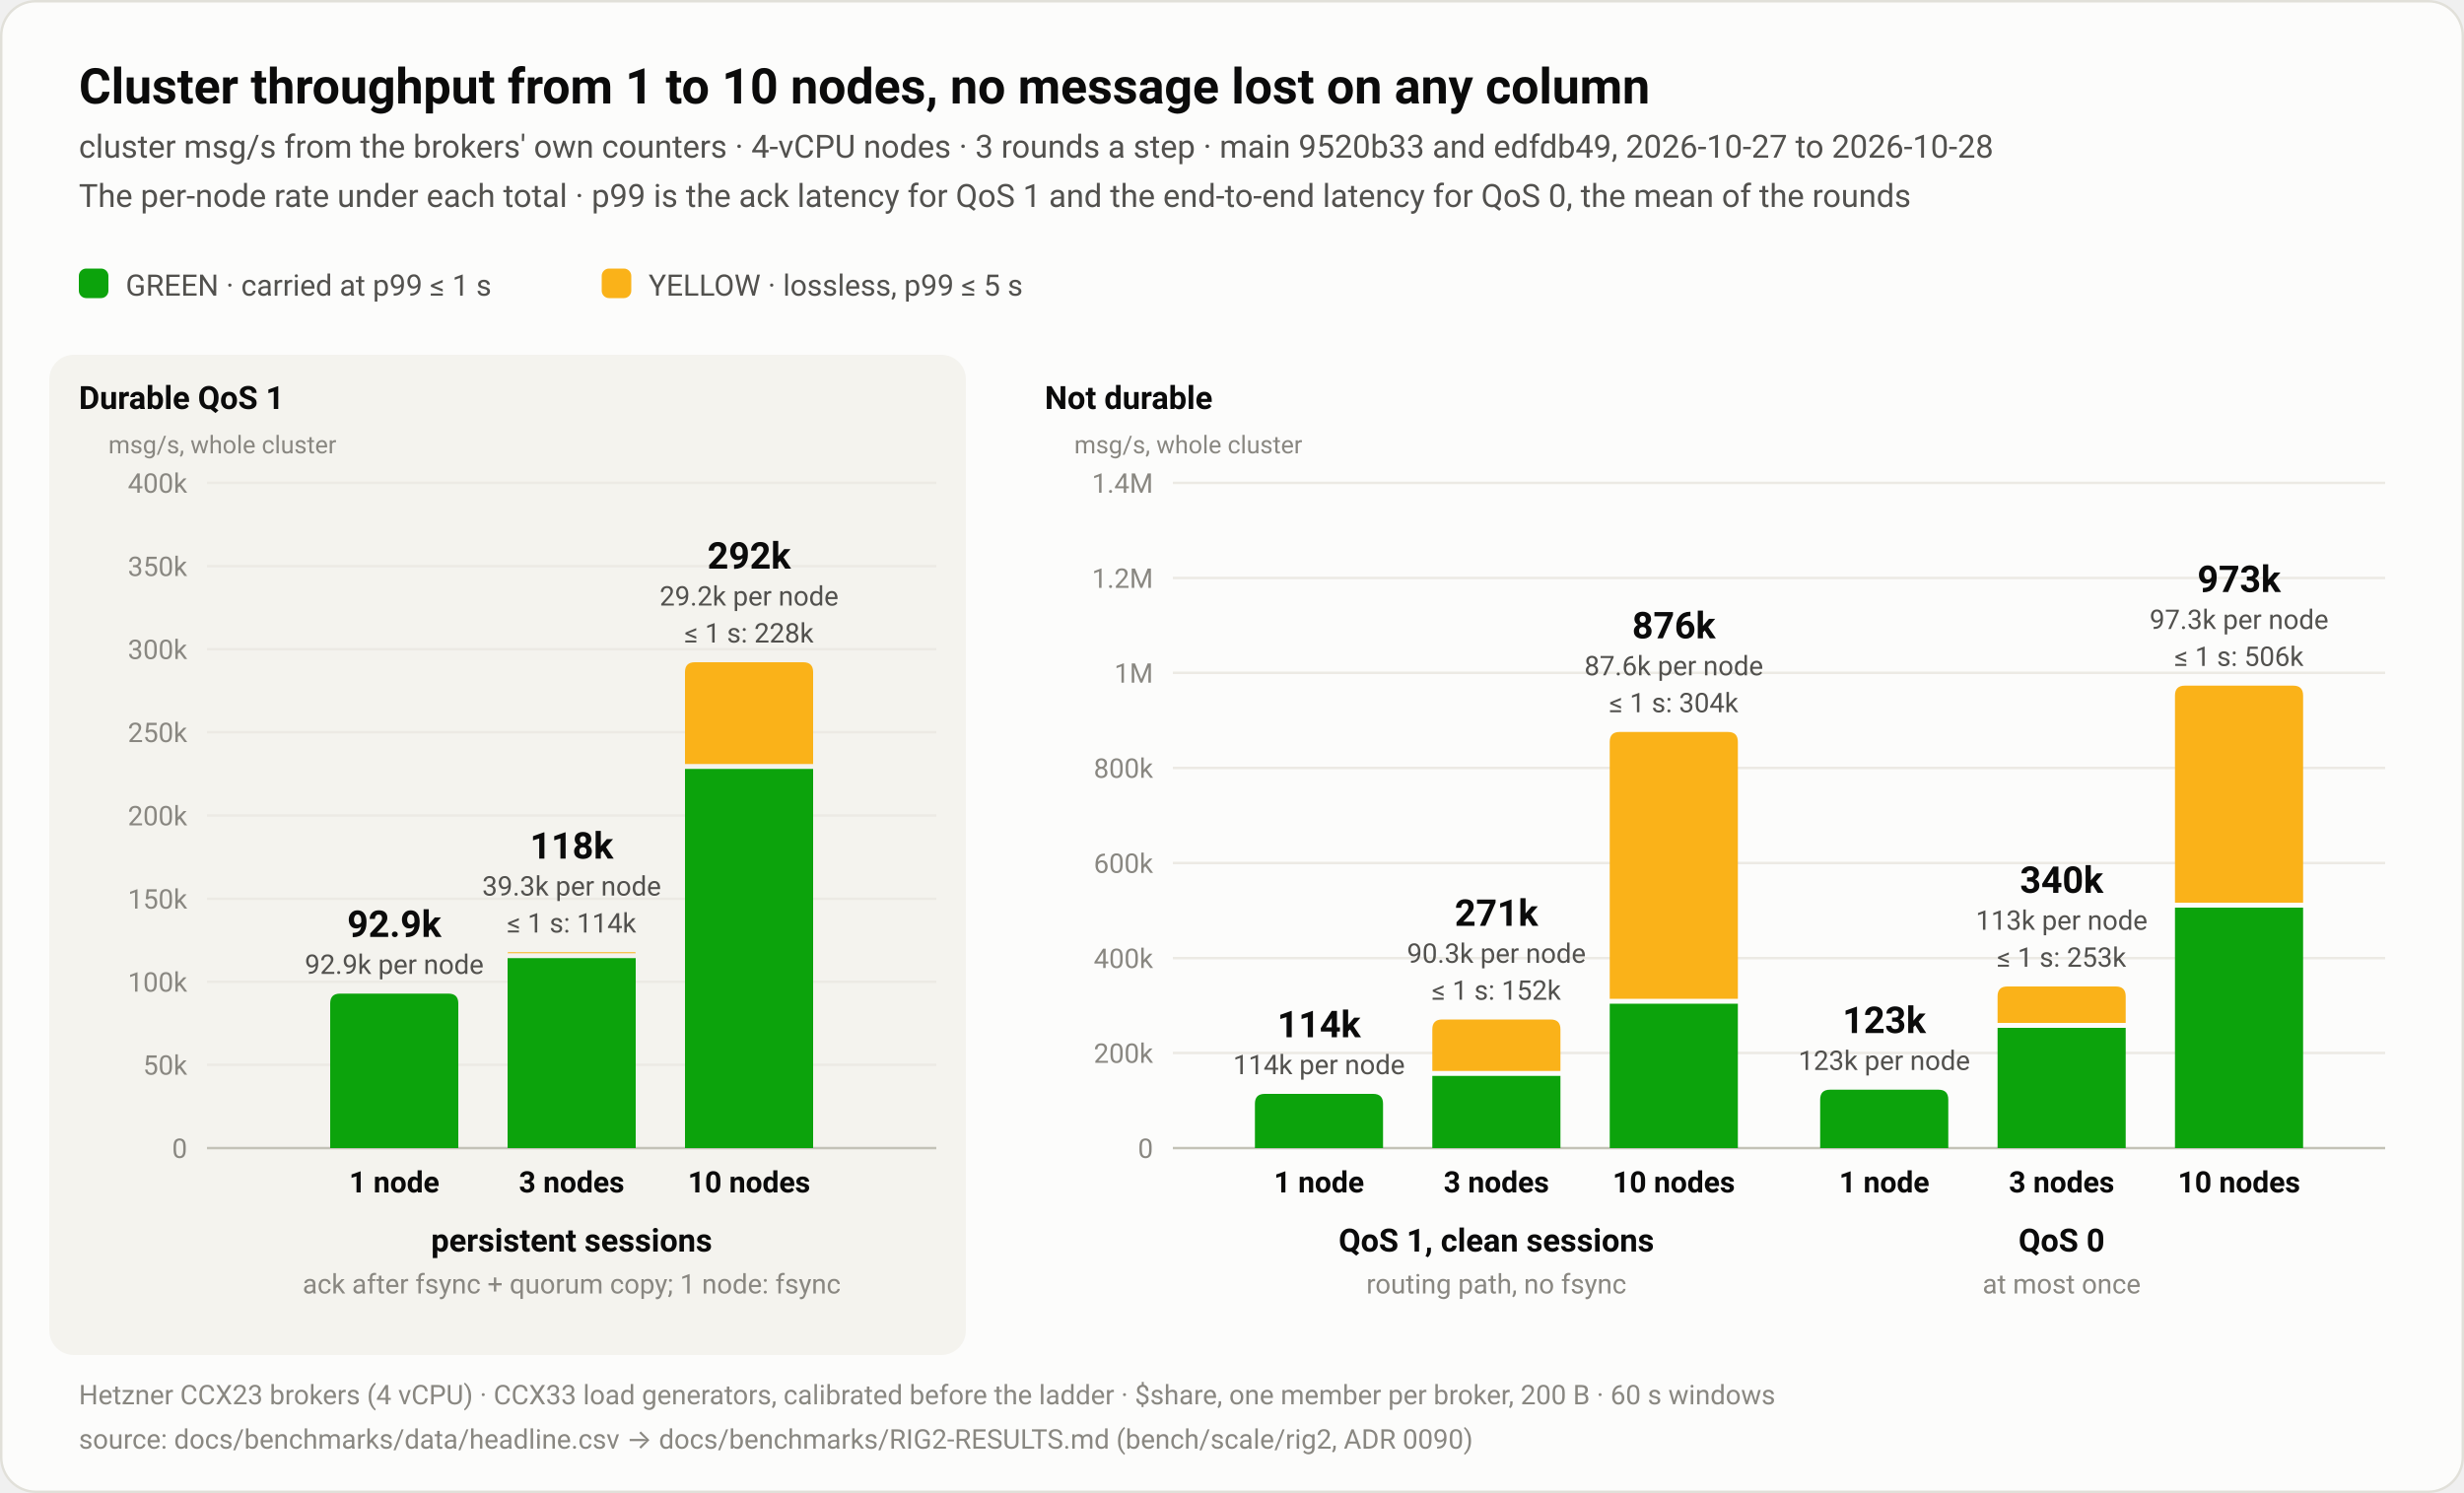
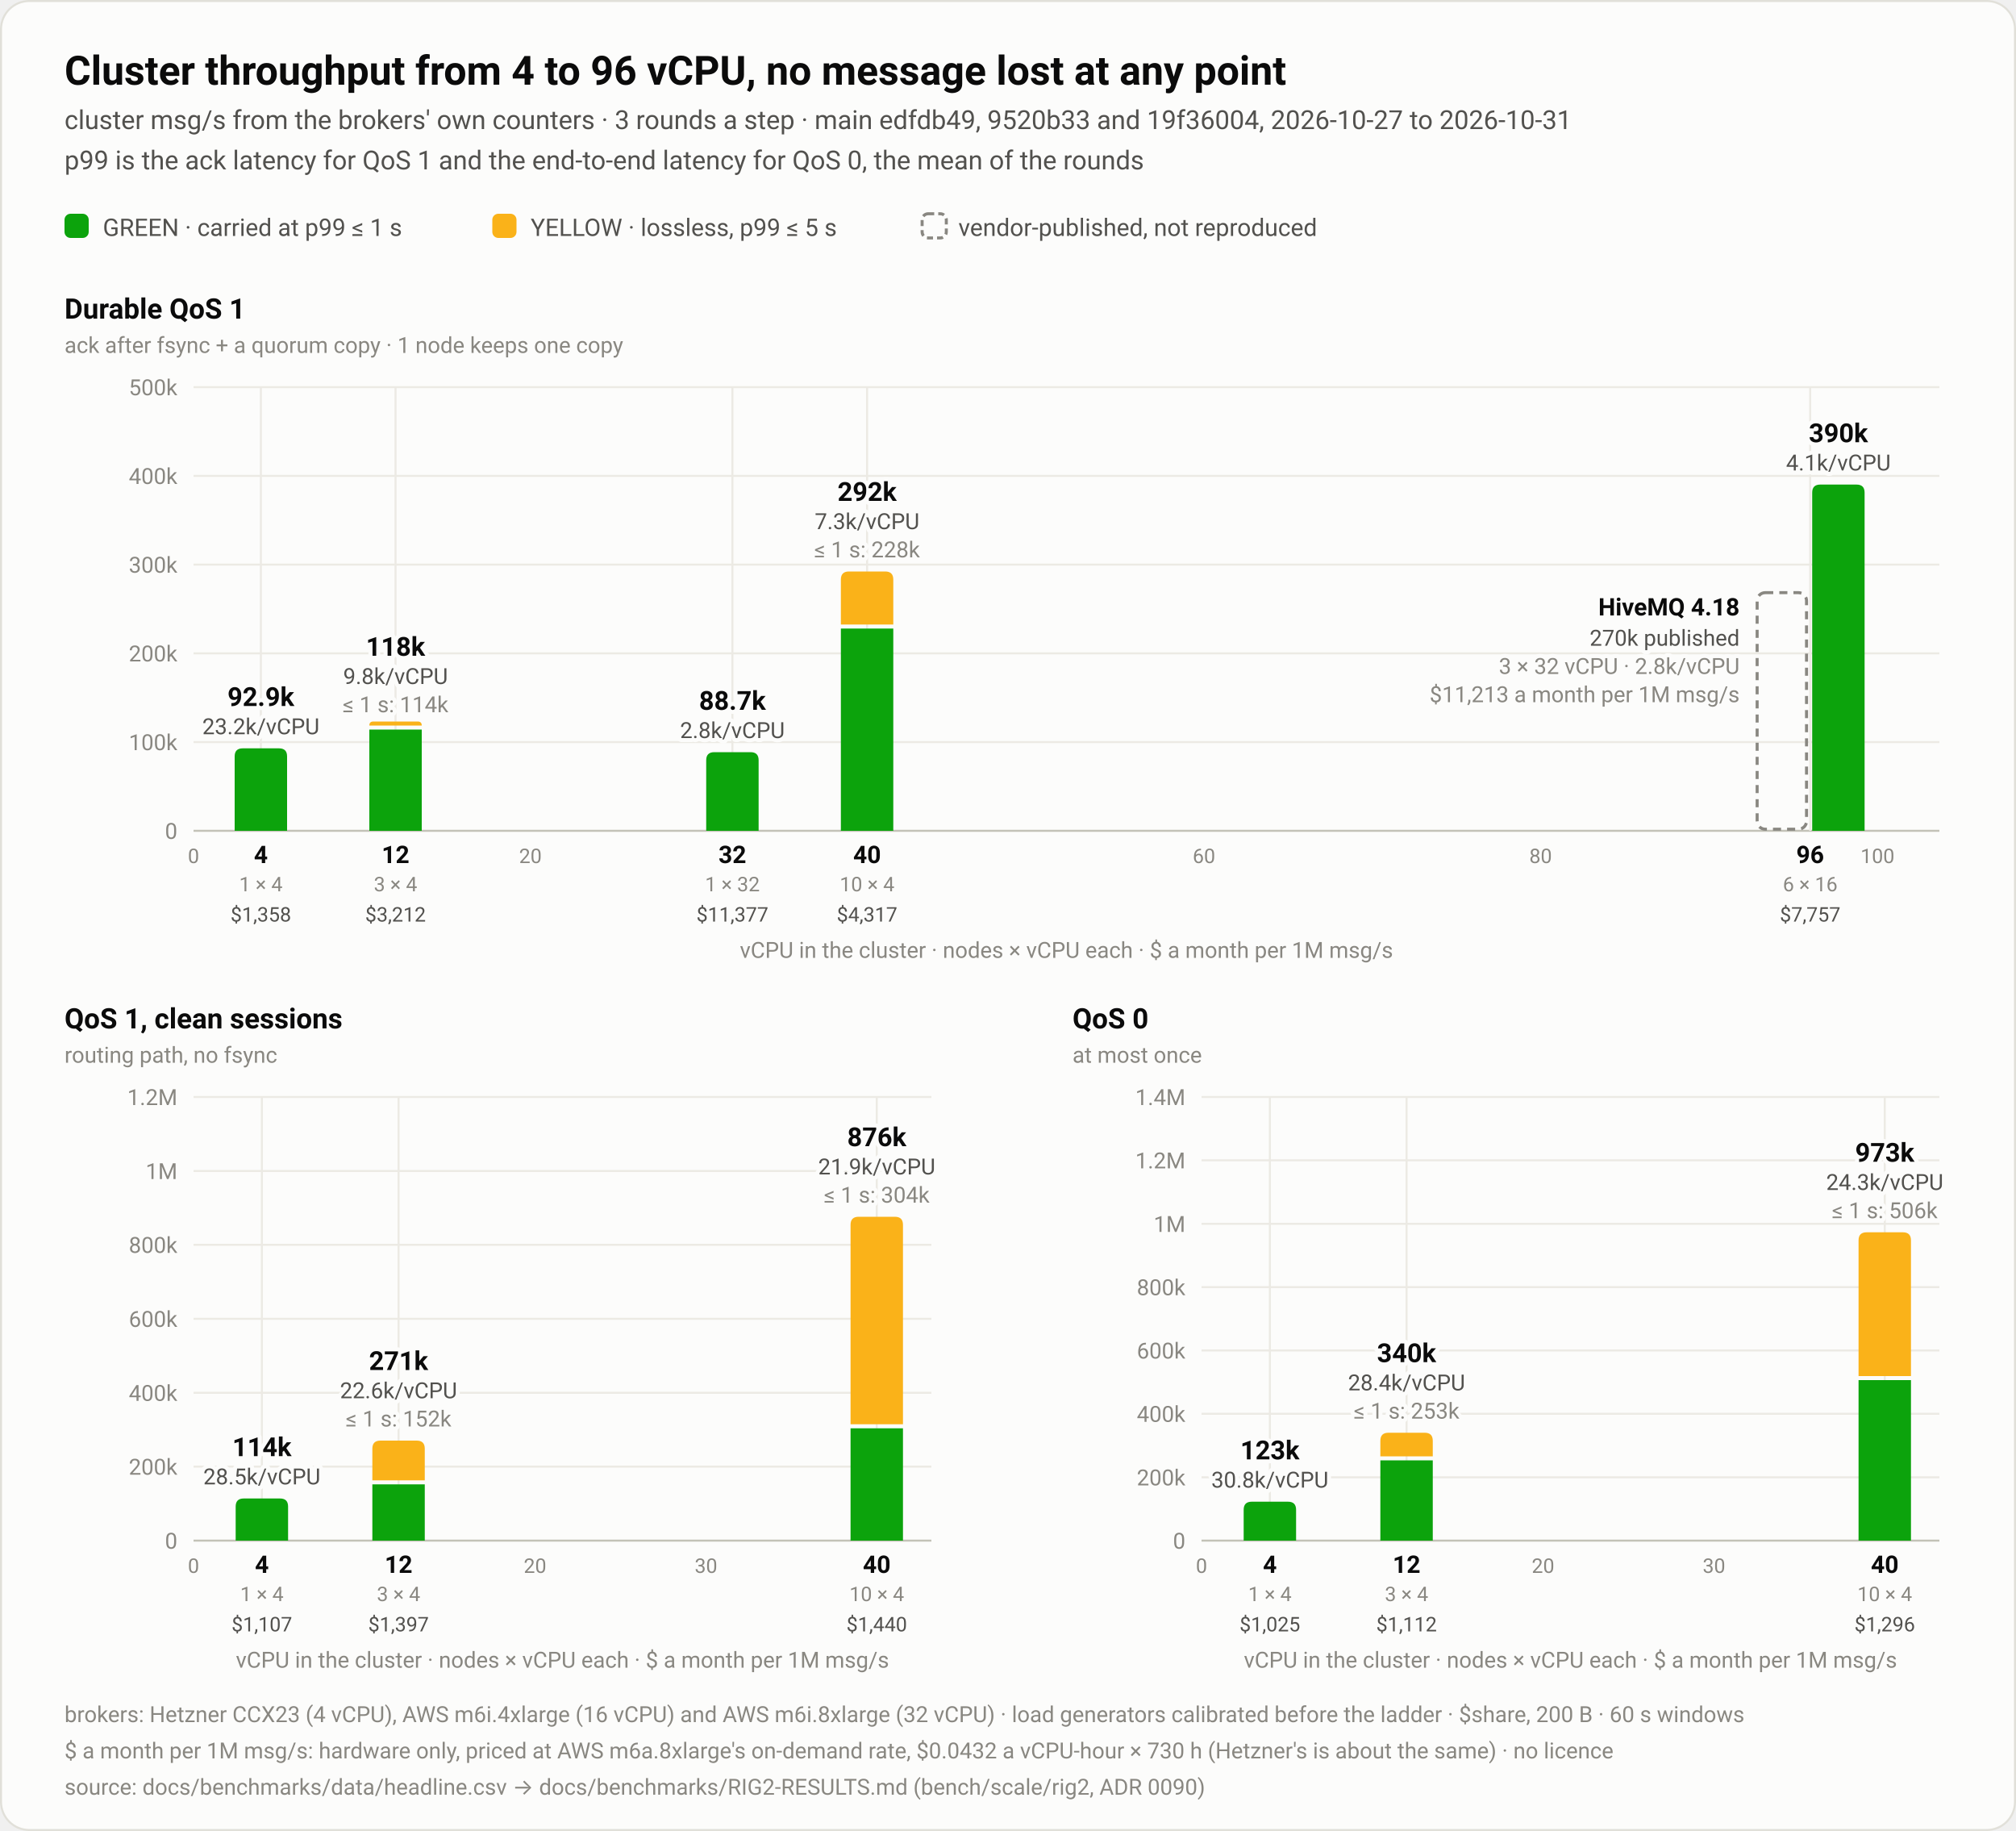
- <svg xmlns="http://www.w3.org/2000/svg" viewBox="0 0 1000 606" width="1000" height="606" role="img" aria-labelledby="t d">
+ <svg xmlns="http://www.w3.org/2000/svg" viewBox="0 0 1000 908" width="1000" height="908" role="img" aria-labelledby="t d">
  <style>text{font-family:system-ui,-apple-system,"Segoe UI",Roboto,sans-serif;font-kerning:normal}.num{font-variant-numeric:tabular-nums}.f-surface{fill:#fcfcfb}.k-surface{stroke:#fcfcfb}.f-border{fill:#e1e0d9}.k-border{stroke:#e1e0d9}.f-ink{fill:#0b0b0b}.k-ink{stroke:#0b0b0b}.f-ink2{fill:#52514e}.k-ink2{stroke:#52514e}.f-muted{fill:#898781}.k-muted{stroke:#898781}.f-grid{fill:#eceae4}.k-grid{stroke:#eceae4}.f-axis{fill:#c3c2b7}.k-axis{stroke:#c3c2b7}.f-good{fill:#0ca30c}.k-good{stroke:#0ca30c}.f-warn{fill:#fab219}.k-warn{stroke:#fab219}.f-crit{fill:#d03b3b}.k-crit{stroke:#d03b3b}.f-ghost{fill:#898781}.k-ghost{stroke:#898781}.f-s1{fill:#2a78d6}.k-s1{stroke:#2a78d6}.f-s2{fill:#eb6834}.k-s2{stroke:#eb6834}.f-s3{fill:#1baf7a}.k-s3{stroke:#1baf7a}.f-s4{fill:#4a3aa7}.k-s4{stroke:#4a3aa7}@media (prefers-color-scheme:dark){.f-surface{fill:#1a1a19}.k-surface{stroke:#1a1a19}.f-border{fill:#2c2c2a}.k-border{stroke:#2c2c2a}.f-ink{fill:#ffffff}.k-ink{stroke:#ffffff}.f-ink2{fill:#c3c2b7}.k-ink2{stroke:#c3c2b7}.f-muted{fill:#898781}.k-muted{stroke:#898781}.f-grid{fill:#262624}.k-grid{stroke:#262624}.f-axis{fill:#383835}.k-axis{stroke:#383835}.f-good{fill:#0ca30c}.k-good{stroke:#0ca30c}.f-warn{fill:#fab219}.k-warn{stroke:#fab219}.f-crit{fill:#d03b3b}.k-crit{stroke:#d03b3b}.f-ghost{fill:#6f6e69}.k-ghost{stroke:#6f6e69}.f-s1{fill:#3987e5}.k-s1{stroke:#3987e5}.f-s2{fill:#d95926}.k-s2{stroke:#d95926}.f-s3{fill:#199e70}.k-s3{stroke:#199e70}.f-s4{fill:#9085e9}.k-s4{stroke:#9085e9}}</style>
-   <rect x="0.5" y="0.5" width="999" height="605" rx="14" class="f-surface k-border" />
-   <text x="32" y="42" font-size="20" font-weight="650" class="f-ink">Cluster throughput from 1 to 10 nodes, no message lost on any column</text>
-   <text x="32" y="64" font-size="13" class="f-ink2">cluster msg/s from the brokers' own counters · 4-vCPU nodes · 3 rounds a step · main 9520b33 and edfdb49, 2026-10-27 to 2026-10-28</text>
-   <text x="32.0" y="84.0" font-size="13" text-anchor="start" class="f-ink2">The per-node rate under each total · p99 is the ack latency for QoS 1 and the end-to-end latency for QoS 0, the mean of the rounds</text>
-   <rect x="32.0" y="109.0" width="12" height="12" rx="3" class="f-good" />
-   <text x="51.0" y="120.0" font-size="12" text-anchor="start" class="f-ink2">GREEN · carried at p99 ≤ 1 s</text>
-   <rect x="244.2" y="109.0" width="12" height="12" rx="3" class="f-warn" />
-   <text x="263.2" y="120.0" font-size="12" text-anchor="start" class="f-ink2">YELLOW · lossless, p99 ≤ 5 s</text>
-   <rect x="20" y="144" width="372" height="406" rx="10" class="f-grid" fill-opacity="0.55" />
-   <text x="32.0" y="166.0" font-size="13" font-weight="650" text-anchor="start" class="f-ink">Durable QoS 1</text>
-   <line x1="84.0" y1="466.0" x2="380.0" y2="466.0" class="k-axis" stroke-width="1" />
-   <text x="76.0" y="470.0" font-size="11" text-anchor="end" class="f-muted num">0</text>
-   <line x1="84.0" y1="432.2" x2="380.0" y2="432.2" class="k-grid" stroke-width="1" />
-   <text x="76.0" y="436.2" font-size="11" text-anchor="end" class="f-muted num">50k</text>
-   <line x1="84.0" y1="398.5" x2="380.0" y2="398.5" class="k-grid" stroke-width="1" />
-   <text x="76.0" y="402.5" font-size="11" text-anchor="end" class="f-muted num">100k</text>
-   <line x1="84.0" y1="364.8" x2="380.0" y2="364.8" class="k-grid" stroke-width="1" />
-   <text x="76.0" y="368.8" font-size="11" text-anchor="end" class="f-muted num">150k</text>
-   <line x1="84.0" y1="331.0" x2="380.0" y2="331.0" class="k-grid" stroke-width="1" />
-   <text x="76.0" y="335.0" font-size="11" text-anchor="end" class="f-muted num">200k</text>
-   <line x1="84.0" y1="297.2" x2="380.0" y2="297.2" class="k-grid" stroke-width="1" />
-   <text x="76.0" y="301.2" font-size="11" text-anchor="end" class="f-muted num">250k</text>
-   <line x1="84.0" y1="263.5" x2="380.0" y2="263.5" class="k-grid" stroke-width="1" />
-   <text x="76.0" y="267.5" font-size="11" text-anchor="end" class="f-muted num">300k</text>
-   <line x1="84.0" y1="229.8" x2="380.0" y2="229.8" class="k-grid" stroke-width="1" />
-   <text x="76.0" y="233.8" font-size="11" text-anchor="end" class="f-muted num">350k</text>
-   <line x1="84.0" y1="196.0" x2="380.0" y2="196.0" class="k-grid" stroke-width="1" />
-   <text x="76.0" y="200.0" font-size="11" text-anchor="end" class="f-muted num">400k</text>
-   <text x="44.0" y="184.0" font-size="10" text-anchor="start" class="f-muted">msg/s, whole cluster</text>
-   <path d="M134.0,466.0 V407.3 Q134.0,403.3 138.0,403.3 H182.0 Q186.0,403.3 186.0,407.3 V466.0 Z" class="f-good" />
-   <text x="160.0" y="395.3" font-size="11" text-anchor="middle" class="f-ink2 num">92.9k per node</text>
-   <text x="160.0" y="380.3" font-size="15" font-weight="650" text-anchor="middle" class="f-ink num">92.9k</text>
-   <text x="160.0" y="484.0" font-size="12" font-weight="600" text-anchor="middle" class="f-ink">1 node</text>
-   <rect x="206.0" y="388.9" width="52.0" height="77.1" class="f-good" />
-   <path d="M206.0,386.9 V386.9 Q206.0,386.5 206.4,386.5 H257.6 Q258.0,386.5 258.0,386.9 V386.9 Z" class="f-warn" />
-   <text x="232.0" y="378.5" font-size="11" text-anchor="middle" class="f-ink2 num">≤ 1 s: 114k</text>
-   <text x="232.0" y="363.5" font-size="11" text-anchor="middle" class="f-ink2 num">39.3k per node</text>
-   <text x="232.0" y="348.5" font-size="15" font-weight="650" text-anchor="middle" class="f-ink num">118k</text>
-   <text x="232.0" y="484.0" font-size="12" font-weight="600" text-anchor="middle" class="f-ink">3 nodes</text>
-   <rect x="278.0" y="312.1" width="52.0" height="153.9" class="f-good" />
-   <path d="M278.0,310.1 V272.8 Q278.0,268.8 282.0,268.8 H326.0 Q330.0,268.8 330.0,272.8 V310.1 Z" class="f-warn" />
-   <text x="304.0" y="260.8" font-size="11" text-anchor="middle" class="f-ink2 num">≤ 1 s: 228k</text>
-   <text x="304.0" y="245.8" font-size="11" text-anchor="middle" class="f-ink2 num">29.2k per node</text>
-   <text x="304.0" y="230.8" font-size="15" font-weight="650" text-anchor="middle" class="f-ink num">292k</text>
-   <text x="304.0" y="484.0" font-size="12" font-weight="600" text-anchor="middle" class="f-ink">10 nodes</text>
-   <text x="232.0" y="508.0" font-size="13" font-weight="650" text-anchor="middle" class="f-ink">persistent sessions</text>
-   <text x="232.0" y="525.0" font-size="11" text-anchor="middle" class="f-muted">ack after fsync + quorum copy; 1 node: fsync</text>
-   <text x="424.0" y="166.0" font-size="13" font-weight="650" text-anchor="start" class="f-ink">Not durable</text>
-   <line x1="476.0" y1="466.0" x2="968.0" y2="466.0" class="k-axis" stroke-width="1" />
-   <text x="468.0" y="470.0" font-size="11" text-anchor="end" class="f-muted num">0</text>
-   <line x1="476.0" y1="427.4" x2="968.0" y2="427.4" class="k-grid" stroke-width="1" />
-   <text x="468.0" y="431.4" font-size="11" text-anchor="end" class="f-muted num">200k</text>
-   <line x1="476.0" y1="388.9" x2="968.0" y2="388.9" class="k-grid" stroke-width="1" />
-   <text x="468.0" y="392.9" font-size="11" text-anchor="end" class="f-muted num">400k</text>
-   <line x1="476.0" y1="350.3" x2="968.0" y2="350.3" class="k-grid" stroke-width="1" />
-   <text x="468.0" y="354.3" font-size="11" text-anchor="end" class="f-muted num">600k</text>
-   <line x1="476.0" y1="311.7" x2="968.0" y2="311.7" class="k-grid" stroke-width="1" />
-   <text x="468.0" y="315.7" font-size="11" text-anchor="end" class="f-muted num">800k</text>
-   <line x1="476.0" y1="273.1" x2="968.0" y2="273.1" class="k-grid" stroke-width="1" />
-   <text x="468.0" y="277.1" font-size="11" text-anchor="end" class="f-muted num">1M</text>
-   <line x1="476.0" y1="234.6" x2="968.0" y2="234.6" class="k-grid" stroke-width="1" />
-   <text x="468.0" y="238.6" font-size="11" text-anchor="end" class="f-muted num">1.2M</text>
-   <line x1="476.0" y1="196.0" x2="968.0" y2="196.0" class="k-grid" stroke-width="1" />
-   <text x="468.0" y="200.0" font-size="11" text-anchor="end" class="f-muted num">1.4M</text>
-   <text x="436.0" y="184.0" font-size="10" text-anchor="start" class="f-muted">msg/s, whole cluster</text>
-   <path d="M509.3,466.0 V448.0 Q509.3,444.0 513.3,444.0 H557.3 Q561.3,444.0 561.3,448.0 V466.0 Z" class="f-good" />
-   <text x="535.3" y="436.0" font-size="11" text-anchor="middle" class="f-ink2 num">114k per node</text>
-   <text x="535.3" y="421.0" font-size="15" font-weight="650" text-anchor="middle" class="f-ink num">114k</text>
-   <text x="535.3" y="484.0" font-size="12" font-weight="600" text-anchor="middle" class="f-ink">1 node</text>
-   <rect x="581.3" y="436.7" width="52.0" height="29.3" class="f-good" />
-   <path d="M581.3,434.7 V417.8 Q581.3,413.8 585.3,413.8 H629.3 Q633.3,413.8 633.3,417.8 V434.7 Z" class="f-warn" />
-   <text x="607.3" y="405.8" font-size="11" text-anchor="middle" class="f-ink2 num">≤ 1 s: 152k</text>
-   <text x="607.3" y="390.8" font-size="11" text-anchor="middle" class="f-ink2 num">90.3k per node</text>
-   <text x="607.3" y="375.8" font-size="15" font-weight="650" text-anchor="middle" class="f-ink num">271k</text>
-   <text x="607.3" y="484.0" font-size="12" font-weight="600" text-anchor="middle" class="f-ink">3 nodes</text>
-   <rect x="653.3" y="407.4" width="52.0" height="58.6" class="f-good" />
-   <path d="M653.3,405.4 V301.1 Q653.3,297.1 657.3,297.1 H701.3 Q705.3,297.1 705.3,301.1 V405.4 Z" class="f-warn" />
-   <text x="679.3" y="289.1" font-size="11" text-anchor="middle" class="f-ink2 num">≤ 1 s: 304k</text>
-   <text x="679.3" y="274.1" font-size="11" text-anchor="middle" class="f-ink2 num">87.6k per node</text>
-   <text x="679.3" y="259.1" font-size="15" font-weight="650" text-anchor="middle" class="f-ink num">876k</text>
-   <text x="679.3" y="484.0" font-size="12" font-weight="600" text-anchor="middle" class="f-ink">10 nodes</text>
-   <text x="607.3" y="508.0" font-size="13" font-weight="650" text-anchor="middle" class="f-ink">QoS 1, clean sessions</text>
-   <text x="607.3" y="525.0" font-size="11" text-anchor="middle" class="f-muted">routing path, no fsync</text>
-   <path d="M738.7,466.0 V446.3 Q738.7,442.3 742.7,442.3 H786.7 Q790.7,442.3 790.7,446.3 V466.0 Z" class="f-good" />
-   <text x="764.7" y="434.3" font-size="11" text-anchor="middle" class="f-ink2 num">123k per node</text>
-   <text x="764.7" y="419.3" font-size="15" font-weight="650" text-anchor="middle" class="f-ink num">123k</text>
-   <text x="764.7" y="484.0" font-size="12" font-weight="600" text-anchor="middle" class="f-ink">1 node</text>
-   <rect x="810.7" y="417.2" width="52.0" height="48.8" class="f-good" />
-   <path d="M810.7,415.2 V404.4 Q810.7,400.4 814.7,400.4 H858.7 Q862.7,400.4 862.7,404.4 V415.2 Z" class="f-warn" />
-   <text x="836.7" y="392.4" font-size="11" text-anchor="middle" class="f-ink2 num">≤ 1 s: 253k</text>
-   <text x="836.7" y="377.4" font-size="11" text-anchor="middle" class="f-ink2 num">113k per node</text>
-   <text x="836.7" y="362.4" font-size="15" font-weight="650" text-anchor="middle" class="f-ink num">340k</text>
-   <text x="836.7" y="484.0" font-size="12" font-weight="600" text-anchor="middle" class="f-ink">3 nodes</text>
-   <rect x="882.7" y="368.4" width="52.0" height="97.6" class="f-good" />
-   <path d="M882.7,366.4 V282.3 Q882.7,278.3 886.7,278.3 H930.7 Q934.7,278.3 934.7,282.3 V366.4 Z" class="f-warn" />
-   <text x="908.7" y="270.3" font-size="11" text-anchor="middle" class="f-ink2 num">≤ 1 s: 506k</text>
-   <text x="908.7" y="255.3" font-size="11" text-anchor="middle" class="f-ink2 num">97.3k per node</text>
-   <text x="908.7" y="240.3" font-size="15" font-weight="650" text-anchor="middle" class="f-ink num">973k</text>
-   <text x="908.7" y="484.0" font-size="12" font-weight="600" text-anchor="middle" class="f-ink">10 nodes</text>
-   <text x="836.7" y="508.0" font-size="13" font-weight="650" text-anchor="middle" class="f-ink">QoS 0</text>
-   <text x="836.7" y="525.0" font-size="11" text-anchor="middle" class="f-muted">at most once</text>
-   <text x="32.0" y="570.0" font-size="11" text-anchor="start" class="f-muted">Hetzner CCX23 brokers (4 vCPU) · CCX33 load generators, calibrated before the ladder · $share, one member per broker, 200 B · 60 s windows</text>
-   <text x="32.0" y="588.0" font-size="11" text-anchor="start" class="f-muted">source: docs/benchmarks/data/headline.csv → docs/benchmarks/RIG2-RESULTS.md (bench/scale/rig2, ADR 0090)</text>
+   <rect x="0.5" y="0.5" width="999" height="907" rx="14" class="f-surface k-border" />
+   <text x="32" y="42" font-size="20" font-weight="650" class="f-ink">Cluster throughput from 4 to 96 vCPU, no message lost at any point</text>
+   <text x="32" y="64" font-size="13" class="f-ink2">cluster msg/s from the brokers' own counters · 3 rounds a step · main edfdb49, 9520b33 and 19f36004, 2026-10-27 to 2026-10-31</text>
+   <text x="32.0" y="84.0" font-size="13" text-anchor="start" class="f-ink2">p99 is the ack latency for QoS 1 and the end-to-end latency for QoS 0, the mean of the rounds</text>
+   <rect x="32.0" y="106.0" width="12" height="12" rx="3" class="f-good" />
+   <text x="51.0" y="117.0" font-size="12" text-anchor="start" class="f-ink2">GREEN · carried at p99 ≤ 1 s</text>
+   <rect x="244.2" y="106.0" width="12" height="12" rx="3" class="f-warn" />
+   <text x="263.2" y="117.0" font-size="12" text-anchor="start" class="f-ink2">YELLOW · lossless, p99 ≤ 5 s</text>
+   <rect x="457.4" y="106.0" width="12" height="12" rx="3" fill="none" class="k-ghost" stroke-width="1.5" stroke-dasharray="3 2" />
+   <text x="475.4" y="117.0" font-size="12" text-anchor="start" class="f-ink2">vendor-published, not reproduced</text>
+   <text x="32.0" y="158.0" font-size="14" font-weight="650" text-anchor="start" class="f-ink">Durable QoS 1</text>
+   <text x="32.0" y="175.0" font-size="11" text-anchor="start" class="f-muted">ack after fsync + a quorum copy · 1 node keeps one copy</text>
+   <line x1="96.0" y1="412.0" x2="962.0" y2="412.0" class="k-axis" stroke-width="1" />
+   <text x="88.0" y="416.0" font-size="11" text-anchor="end" class="f-muted num">0</text>
+   <line x1="96.0" y1="368.0" x2="962.0" y2="368.0" class="k-grid" stroke-width="1" />
+   <text x="88.0" y="372.0" font-size="11" text-anchor="end" class="f-muted num">100k</text>
+   <line x1="96.0" y1="324.0" x2="962.0" y2="324.0" class="k-grid" stroke-width="1" />
+   <text x="88.0" y="328.0" font-size="11" text-anchor="end" class="f-muted num">200k</text>
+   <line x1="96.0" y1="280.0" x2="962.0" y2="280.0" class="k-grid" stroke-width="1" />
+   <text x="88.0" y="284.0" font-size="11" text-anchor="end" class="f-muted num">300k</text>
+   <line x1="96.0" y1="236.0" x2="962.0" y2="236.0" class="k-grid" stroke-width="1" />
+   <text x="88.0" y="240.0" font-size="11" text-anchor="end" class="f-muted num">400k</text>
+   <line x1="96.0" y1="192.0" x2="962.0" y2="192.0" class="k-grid" stroke-width="1" />
+   <text x="88.0" y="196.0" font-size="11" text-anchor="end" class="f-muted num">500k</text>
+   <text x="96.0" y="428.0" font-size="10" text-anchor="middle" class="f-muted num">0</text>
+   <text x="263.1" y="428.0" font-size="10" text-anchor="middle" class="f-muted num">20</text>
+   <text x="597.2" y="428.0" font-size="10" text-anchor="middle" class="f-muted num">60</text>
+   <text x="764.2" y="428.0" font-size="10" text-anchor="middle" class="f-muted num">80</text>
+   <text x="931.3" y="428.0" font-size="10" text-anchor="middle" class="f-muted num">100</text>
+   <line x1="129.4" y1="192.0" x2="129.4" y2="412.0" class="k-grid" stroke-width="1" />
+   <text x="129.4" y="428.0" font-size="12" font-weight="650" text-anchor="middle" class="f-ink num">4</text>
+   <text x="129.4" y="442.0" font-size="10" text-anchor="middle" class="f-muted num">1 × 4</text>
+   <text x="129.4" y="457.0" font-size="10" text-anchor="middle" class="f-ink2 num">$1,358</text>
+   <line x1="196.2" y1="192.0" x2="196.2" y2="412.0" class="k-grid" stroke-width="1" />
+   <text x="196.2" y="428.0" font-size="12" font-weight="650" text-anchor="middle" class="f-ink num">12</text>
+   <text x="196.2" y="442.0" font-size="10" text-anchor="middle" class="f-muted num">3 × 4</text>
+   <text x="196.2" y="457.0" font-size="10" text-anchor="middle" class="f-ink2 num">$3,212</text>
+   <line x1="363.3" y1="192.0" x2="363.3" y2="412.0" class="k-grid" stroke-width="1" />
+   <text x="363.3" y="428.0" font-size="12" font-weight="650" text-anchor="middle" class="f-ink num">32</text>
+   <text x="363.3" y="442.0" font-size="10" text-anchor="middle" class="f-muted num">1 × 32</text>
+   <text x="363.3" y="457.0" font-size="10" text-anchor="middle" class="f-ink2 num">$11,377</text>
+   <line x1="430.1" y1="192.0" x2="430.1" y2="412.0" class="k-grid" stroke-width="1" />
+   <text x="430.1" y="428.0" font-size="12" font-weight="650" text-anchor="middle" class="f-ink num">40</text>
+   <text x="430.1" y="442.0" font-size="10" text-anchor="middle" class="f-muted num">10 × 4</text>
+   <text x="430.1" y="457.0" font-size="10" text-anchor="middle" class="f-ink2 num">$4,317</text>
+   <line x1="897.9" y1="192.0" x2="897.9" y2="412.0" class="k-grid" stroke-width="1" />
+   <text x="897.9" y="428.0" font-size="12" font-weight="650" text-anchor="middle" class="f-ink num">96</text>
+   <text x="897.9" y="442.0" font-size="10" text-anchor="middle" class="f-muted num">6 × 16</text>
+   <text x="897.9" y="457.0" font-size="10" text-anchor="middle" class="f-ink2 num">$7,757</text>
+   <text x="529.0" y="475.0" font-size="11" text-anchor="middle" class="f-muted">vCPU in the cluster · nodes × vCPU each · $ a month per 1M msg/s</text>
+   <path d="M116.4,412.0 V375.1 Q116.4,371.1 120.4,371.1 H138.4 Q142.4,371.1 142.4,375.1 V412.0 Z" class="f-good" />
+   <text x="129.4" y="364.1" font-size="11" text-anchor="middle" class="f-ink2 num k-surface" stroke-width="4" paint-order="stroke" stroke-linejoin="round">23.2k/vCPU</text>
+   <text x="129.4" y="350.1" font-size="13" font-weight="650" text-anchor="middle" class="f-ink num k-surface" stroke-width="4" paint-order="stroke" stroke-linejoin="round">92.9k</text>
+   <rect x="183.2" y="361.8" width="26.0" height="50.2" class="f-good" />
+   <path d="M183.2,359.8 V359.8 Q183.2,357.8 185.2,357.8 H207.2 Q209.2,357.8 209.2,359.8 V359.8 Z" class="f-warn" />
+   <text x="196.2" y="353.2" font-size="11" text-anchor="middle" class="f-muted num k-surface" stroke-width="4" paint-order="stroke" stroke-linejoin="round">≤ 1 s: 114k</text>
+   <text x="196.2" y="339.2" font-size="11" text-anchor="middle" class="f-ink2 num k-surface" stroke-width="4" paint-order="stroke" stroke-linejoin="round">9.8k/vCPU</text>
+   <text x="196.2" y="325.2" font-size="13" font-weight="650" text-anchor="middle" class="f-ink num k-surface" stroke-width="4" paint-order="stroke" stroke-linejoin="round">118k</text>
+   <path d="M350.3,412.0 V377.0 Q350.3,373.0 354.3,373.0 H372.3 Q376.3,373.0 376.3,377.0 V412.0 Z" class="f-good" />
+   <text x="363.3" y="366.0" font-size="11" text-anchor="middle" class="f-ink2 num k-surface" stroke-width="4" paint-order="stroke" stroke-linejoin="round">2.8k/vCPU</text>
+   <text x="363.3" y="352.0" font-size="13" font-weight="650" text-anchor="middle" class="f-ink num k-surface" stroke-width="4" paint-order="stroke" stroke-linejoin="round">88.7k</text>
+   <rect x="417.1" y="311.7" width="26.0" height="100.3" class="f-good" />
+   <path d="M417.1,309.7 V287.4 Q417.1,283.4 421.1,283.4 H439.1 Q443.1,283.4 443.1,287.4 V309.7 Z" class="f-warn" />
+   <text x="430.1" y="276.4" font-size="11" text-anchor="middle" class="f-muted num k-surface" stroke-width="4" paint-order="stroke" stroke-linejoin="round">≤ 1 s: 228k</text>
+   <text x="430.1" y="262.4" font-size="11" text-anchor="middle" class="f-ink2 num k-surface" stroke-width="4" paint-order="stroke" stroke-linejoin="round">7.3k/vCPU</text>
+   <text x="430.1" y="248.4" font-size="13" font-weight="650" text-anchor="middle" class="f-ink num k-surface" stroke-width="4" paint-order="stroke" stroke-linejoin="round">292k</text>
+   <path d="M898.9,412.0 V244.3 Q898.9,240.3 902.9,240.3 H920.9 Q924.9,240.3 924.9,244.3 V412.0 Z" class="f-good" />
+   <text x="911.9" y="233.3" font-size="11" text-anchor="middle" class="f-ink2 num k-surface" stroke-width="4" paint-order="stroke" stroke-linejoin="round">4.1k/vCPU</text>
+   <text x="911.9" y="219.3" font-size="13" font-weight="650" text-anchor="middle" class="f-ink num k-surface" stroke-width="4" paint-order="stroke" stroke-linejoin="round">390k</text>
+   <rect x="871.6" y="293.9" width="24.5" height="117.3" rx="4" fill="none" class="k-ghost" stroke-width="1.5" stroke-dasharray="4 3" />
+   <text x="862.9" y="305.2" font-size="12" font-weight="600" text-anchor="end" class="f-ink num k-surface" stroke-width="4" paint-order="stroke" stroke-linejoin="round">HiveMQ 4.18</text>
+   <text x="862.9" y="320.2" font-size="11" text-anchor="end" class="f-ink2 num k-surface" stroke-width="4" paint-order="stroke" stroke-linejoin="round">270k published</text>
+   <text x="862.9" y="334.2" font-size="11" text-anchor="end" class="f-muted num k-surface" stroke-width="4" paint-order="stroke" stroke-linejoin="round">3 × 32 vCPU · 2.8k/vCPU</text>
+   <text x="862.9" y="348.2" font-size="11" text-anchor="end" class="f-muted num k-surface" stroke-width="4" paint-order="stroke" stroke-linejoin="round">$11,213 a month per 1M msg/s</text>
+   <text x="32.0" y="510.0" font-size="14" font-weight="650" text-anchor="start" class="f-ink">QoS 1, clean sessions</text>
+   <text x="32.0" y="527.0" font-size="11" text-anchor="start" class="f-muted">routing path, no fsync</text>
+   <line x1="96.0" y1="764.0" x2="462.0" y2="764.0" class="k-axis" stroke-width="1" />
+   <text x="88.0" y="768.0" font-size="11" text-anchor="end" class="f-muted num">0</text>
+   <line x1="96.0" y1="727.3" x2="462.0" y2="727.3" class="k-grid" stroke-width="1" />
+   <text x="88.0" y="731.3" font-size="11" text-anchor="end" class="f-muted num">200k</text>
+   <line x1="96.0" y1="690.7" x2="462.0" y2="690.7" class="k-grid" stroke-width="1" />
+   <text x="88.0" y="694.7" font-size="11" text-anchor="end" class="f-muted num">400k</text>
+   <line x1="96.0" y1="654.0" x2="462.0" y2="654.0" class="k-grid" stroke-width="1" />
+   <text x="88.0" y="658.0" font-size="11" text-anchor="end" class="f-muted num">600k</text>
+   <line x1="96.0" y1="617.3" x2="462.0" y2="617.3" class="k-grid" stroke-width="1" />
+   <text x="88.0" y="621.3" font-size="11" text-anchor="end" class="f-muted num">800k</text>
+   <line x1="96.0" y1="580.7" x2="462.0" y2="580.7" class="k-grid" stroke-width="1" />
+   <text x="88.0" y="584.7" font-size="11" text-anchor="end" class="f-muted num">1M</text>
+   <line x1="96.0" y1="544.0" x2="462.0" y2="544.0" class="k-grid" stroke-width="1" />
+   <text x="88.0" y="548.0" font-size="11" text-anchor="end" class="f-muted num">1.2M</text>
+   <text x="96.0" y="780.0" font-size="10" text-anchor="middle" class="f-muted num">0</text>
+   <text x="265.4" y="780.0" font-size="10" text-anchor="middle" class="f-muted num">20</text>
+   <text x="350.2" y="780.0" font-size="10" text-anchor="middle" class="f-muted num">30</text>
+   <line x1="129.9" y1="544.0" x2="129.9" y2="764.0" class="k-grid" stroke-width="1" />
+   <text x="129.9" y="780.0" font-size="12" font-weight="650" text-anchor="middle" class="f-ink num">4</text>
+   <text x="129.9" y="794.0" font-size="10" text-anchor="middle" class="f-muted num">1 × 4</text>
+   <text x="129.9" y="809.0" font-size="10" text-anchor="middle" class="f-ink2 num">$1,107</text>
+   <line x1="197.7" y1="544.0" x2="197.7" y2="764.0" class="k-grid" stroke-width="1" />
+   <text x="197.7" y="780.0" font-size="12" font-weight="650" text-anchor="middle" class="f-ink num">12</text>
+   <text x="197.7" y="794.0" font-size="10" text-anchor="middle" class="f-muted num">3 × 4</text>
+   <text x="197.7" y="809.0" font-size="10" text-anchor="middle" class="f-ink2 num">$1,397</text>
+   <line x1="434.9" y1="544.0" x2="434.9" y2="764.0" class="k-grid" stroke-width="1" />
+   <text x="434.9" y="780.0" font-size="12" font-weight="650" text-anchor="middle" class="f-ink num">40</text>
+   <text x="434.9" y="794.0" font-size="10" text-anchor="middle" class="f-muted num">10 × 4</text>
+   <text x="434.9" y="809.0" font-size="10" text-anchor="middle" class="f-ink2 num">$1,440</text>
+   <text x="279.0" y="827.0" font-size="11" text-anchor="middle" class="f-muted">vCPU in the cluster · nodes × vCPU each · $ a month per 1M msg/s</text>
+   <path d="M116.9,764.0 V747.1 Q116.9,743.1 120.9,743.1 H138.9 Q142.9,743.1 142.9,747.1 V764.0 Z" class="f-good" />
+   <text x="129.9" y="736.1" font-size="11" text-anchor="middle" class="f-ink2 num k-surface" stroke-width="4" paint-order="stroke" stroke-linejoin="round">28.5k/vCPU</text>
+   <text x="129.9" y="722.1" font-size="13" font-weight="650" text-anchor="middle" class="f-ink num k-surface" stroke-width="4" paint-order="stroke" stroke-linejoin="round">114k</text>
+   <rect x="184.7" y="736.1" width="26.0" height="27.9" class="f-good" />
+   <path d="M184.7,734.1 V718.4 Q184.7,714.4 188.7,714.4 H206.7 Q210.7,714.4 210.7,718.4 V734.1 Z" class="f-warn" />
+   <text x="197.7" y="707.4" font-size="11" text-anchor="middle" class="f-muted num k-surface" stroke-width="4" paint-order="stroke" stroke-linejoin="round">≤ 1 s: 152k</text>
+   <text x="197.7" y="693.4" font-size="11" text-anchor="middle" class="f-ink2 num k-surface" stroke-width="4" paint-order="stroke" stroke-linejoin="round">22.6k/vCPU</text>
+   <text x="197.7" y="679.4" font-size="13" font-weight="650" text-anchor="middle" class="f-ink num k-surface" stroke-width="4" paint-order="stroke" stroke-linejoin="round">271k</text>
+   <rect x="421.9" y="708.3" width="26.0" height="55.7" class="f-good" />
+   <path d="M421.9,706.3 V607.4 Q421.9,603.4 425.9,603.4 H443.9 Q447.9,603.4 447.9,607.4 V706.3 Z" class="f-warn" />
+   <text x="434.9" y="596.4" font-size="11" text-anchor="middle" class="f-muted num k-surface" stroke-width="4" paint-order="stroke" stroke-linejoin="round">≤ 1 s: 304k</text>
+   <text x="434.9" y="582.4" font-size="11" text-anchor="middle" class="f-ink2 num k-surface" stroke-width="4" paint-order="stroke" stroke-linejoin="round">21.9k/vCPU</text>
+   <text x="434.9" y="568.4" font-size="13" font-weight="650" text-anchor="middle" class="f-ink num k-surface" stroke-width="4" paint-order="stroke" stroke-linejoin="round">876k</text>
+   <text x="532.0" y="510.0" font-size="14" font-weight="650" text-anchor="start" class="f-ink">QoS 0</text>
+   <text x="532.0" y="527.0" font-size="11" text-anchor="start" class="f-muted">at most once</text>
+   <line x1="596.0" y1="764.0" x2="962.0" y2="764.0" class="k-axis" stroke-width="1" />
+   <text x="588.0" y="768.0" font-size="11" text-anchor="end" class="f-muted num">0</text>
+   <line x1="596.0" y1="732.6" x2="962.0" y2="732.6" class="k-grid" stroke-width="1" />
+   <text x="588.0" y="736.6" font-size="11" text-anchor="end" class="f-muted num">200k</text>
+   <line x1="596.0" y1="701.1" x2="962.0" y2="701.1" class="k-grid" stroke-width="1" />
+   <text x="588.0" y="705.1" font-size="11" text-anchor="end" class="f-muted num">400k</text>
+   <line x1="596.0" y1="669.7" x2="962.0" y2="669.7" class="k-grid" stroke-width="1" />
+   <text x="588.0" y="673.7" font-size="11" text-anchor="end" class="f-muted num">600k</text>
+   <line x1="596.0" y1="638.3" x2="962.0" y2="638.3" class="k-grid" stroke-width="1" />
+   <text x="588.0" y="642.3" font-size="11" text-anchor="end" class="f-muted num">800k</text>
+   <line x1="596.0" y1="606.9" x2="962.0" y2="606.9" class="k-grid" stroke-width="1" />
+   <text x="588.0" y="610.9" font-size="11" text-anchor="end" class="f-muted num">1M</text>
+   <line x1="596.0" y1="575.4" x2="962.0" y2="575.4" class="k-grid" stroke-width="1" />
+   <text x="588.0" y="579.4" font-size="11" text-anchor="end" class="f-muted num">1.2M</text>
+   <line x1="596.0" y1="544.0" x2="962.0" y2="544.0" class="k-grid" stroke-width="1" />
+   <text x="588.0" y="548.0" font-size="11" text-anchor="end" class="f-muted num">1.4M</text>
+   <text x="596.0" y="780.0" font-size="10" text-anchor="middle" class="f-muted num">0</text>
+   <text x="765.4" y="780.0" font-size="10" text-anchor="middle" class="f-muted num">20</text>
+   <text x="850.2" y="780.0" font-size="10" text-anchor="middle" class="f-muted num">30</text>
+   <line x1="629.9" y1="544.0" x2="629.9" y2="764.0" class="k-grid" stroke-width="1" />
+   <text x="629.9" y="780.0" font-size="12" font-weight="650" text-anchor="middle" class="f-ink num">4</text>
+   <text x="629.9" y="794.0" font-size="10" text-anchor="middle" class="f-muted num">1 × 4</text>
+   <text x="629.9" y="809.0" font-size="10" text-anchor="middle" class="f-ink2 num">$1,025</text>
+   <line x1="697.7" y1="544.0" x2="697.7" y2="764.0" class="k-grid" stroke-width="1" />
+   <text x="697.7" y="780.0" font-size="12" font-weight="650" text-anchor="middle" class="f-ink num">12</text>
+   <text x="697.7" y="794.0" font-size="10" text-anchor="middle" class="f-muted num">3 × 4</text>
+   <text x="697.7" y="809.0" font-size="10" text-anchor="middle" class="f-ink2 num">$1,112</text>
+   <line x1="934.9" y1="544.0" x2="934.9" y2="764.0" class="k-grid" stroke-width="1" />
+   <text x="934.9" y="780.0" font-size="12" font-weight="650" text-anchor="middle" class="f-ink num">40</text>
+   <text x="934.9" y="794.0" font-size="10" text-anchor="middle" class="f-muted num">10 × 4</text>
+   <text x="934.9" y="809.0" font-size="10" text-anchor="middle" class="f-ink2 num">$1,296</text>
+   <text x="779.0" y="827.0" font-size="11" text-anchor="middle" class="f-muted">vCPU in the cluster · nodes × vCPU each · $ a month per 1M msg/s</text>
+   <path d="M616.9,764.0 V748.7 Q616.9,744.7 620.9,744.7 H638.9 Q642.9,744.7 642.9,748.7 V764.0 Z" class="f-good" />
+   <text x="629.9" y="737.7" font-size="11" text-anchor="middle" class="f-ink2 num k-surface" stroke-width="4" paint-order="stroke" stroke-linejoin="round">30.8k/vCPU</text>
+   <text x="629.9" y="723.7" font-size="13" font-weight="650" text-anchor="middle" class="f-ink num k-surface" stroke-width="4" paint-order="stroke" stroke-linejoin="round">123k</text>
+   <rect x="684.7" y="724.2" width="26.0" height="39.8" class="f-good" />
+   <path d="M684.7,722.2 V714.5 Q684.7,710.5 688.7,710.5 H706.7 Q710.7,710.5 710.7,714.5 V722.2 Z" class="f-warn" />
+   <text x="697.7" y="703.5" font-size="11" text-anchor="middle" class="f-muted num k-surface" stroke-width="4" paint-order="stroke" stroke-linejoin="round">≤ 1 s: 253k</text>
+   <text x="697.7" y="689.5" font-size="11" text-anchor="middle" class="f-ink2 num k-surface" stroke-width="4" paint-order="stroke" stroke-linejoin="round">28.4k/vCPU</text>
+   <text x="697.7" y="675.5" font-size="13" font-weight="650" text-anchor="middle" class="f-ink num k-surface" stroke-width="4" paint-order="stroke" stroke-linejoin="round">340k</text>
+   <rect x="921.9" y="684.4" width="26.0" height="79.6" class="f-good" />
+   <path d="M921.9,682.4 V615.1 Q921.9,611.1 925.9,611.1 H943.9 Q947.9,611.1 947.9,615.1 V682.4 Z" class="f-warn" />
+   <text x="934.9" y="604.1" font-size="11" text-anchor="middle" class="f-muted num k-surface" stroke-width="4" paint-order="stroke" stroke-linejoin="round">≤ 1 s: 506k</text>
+   <text x="934.9" y="590.1" font-size="11" text-anchor="middle" class="f-ink2 num k-surface" stroke-width="4" paint-order="stroke" stroke-linejoin="round">24.3k/vCPU</text>
+   <text x="934.9" y="576.1" font-size="13" font-weight="650" text-anchor="middle" class="f-ink num k-surface" stroke-width="4" paint-order="stroke" stroke-linejoin="round">973k</text>
+   <text x="32.0" y="854.0" font-size="11" text-anchor="start" class="f-muted">brokers: Hetzner CCX23 (4 vCPU), AWS m6i.4xlarge (16 vCPU) and AWS m6i.8xlarge (32 vCPU) · load generators calibrated before the ladder · $share, 200 B · 60 s windows</text>
+   <text x="32.0" y="872.0" font-size="11" text-anchor="start" class="f-muted">$ a month per 1M msg/s: hardware only, priced at AWS m6a.8xlarge's on-demand rate, $0.0432 a vCPU-hour × 730 h (Hetzner's is about the same) · no licence</text>
+   <text x="32.0" y="890.0" font-size="11" text-anchor="start" class="f-muted">source: docs/benchmarks/data/headline.csv → docs/benchmarks/RIG2-RESULTS.md (bench/scale/rig2, ADR 0090)</text>
</svg>
